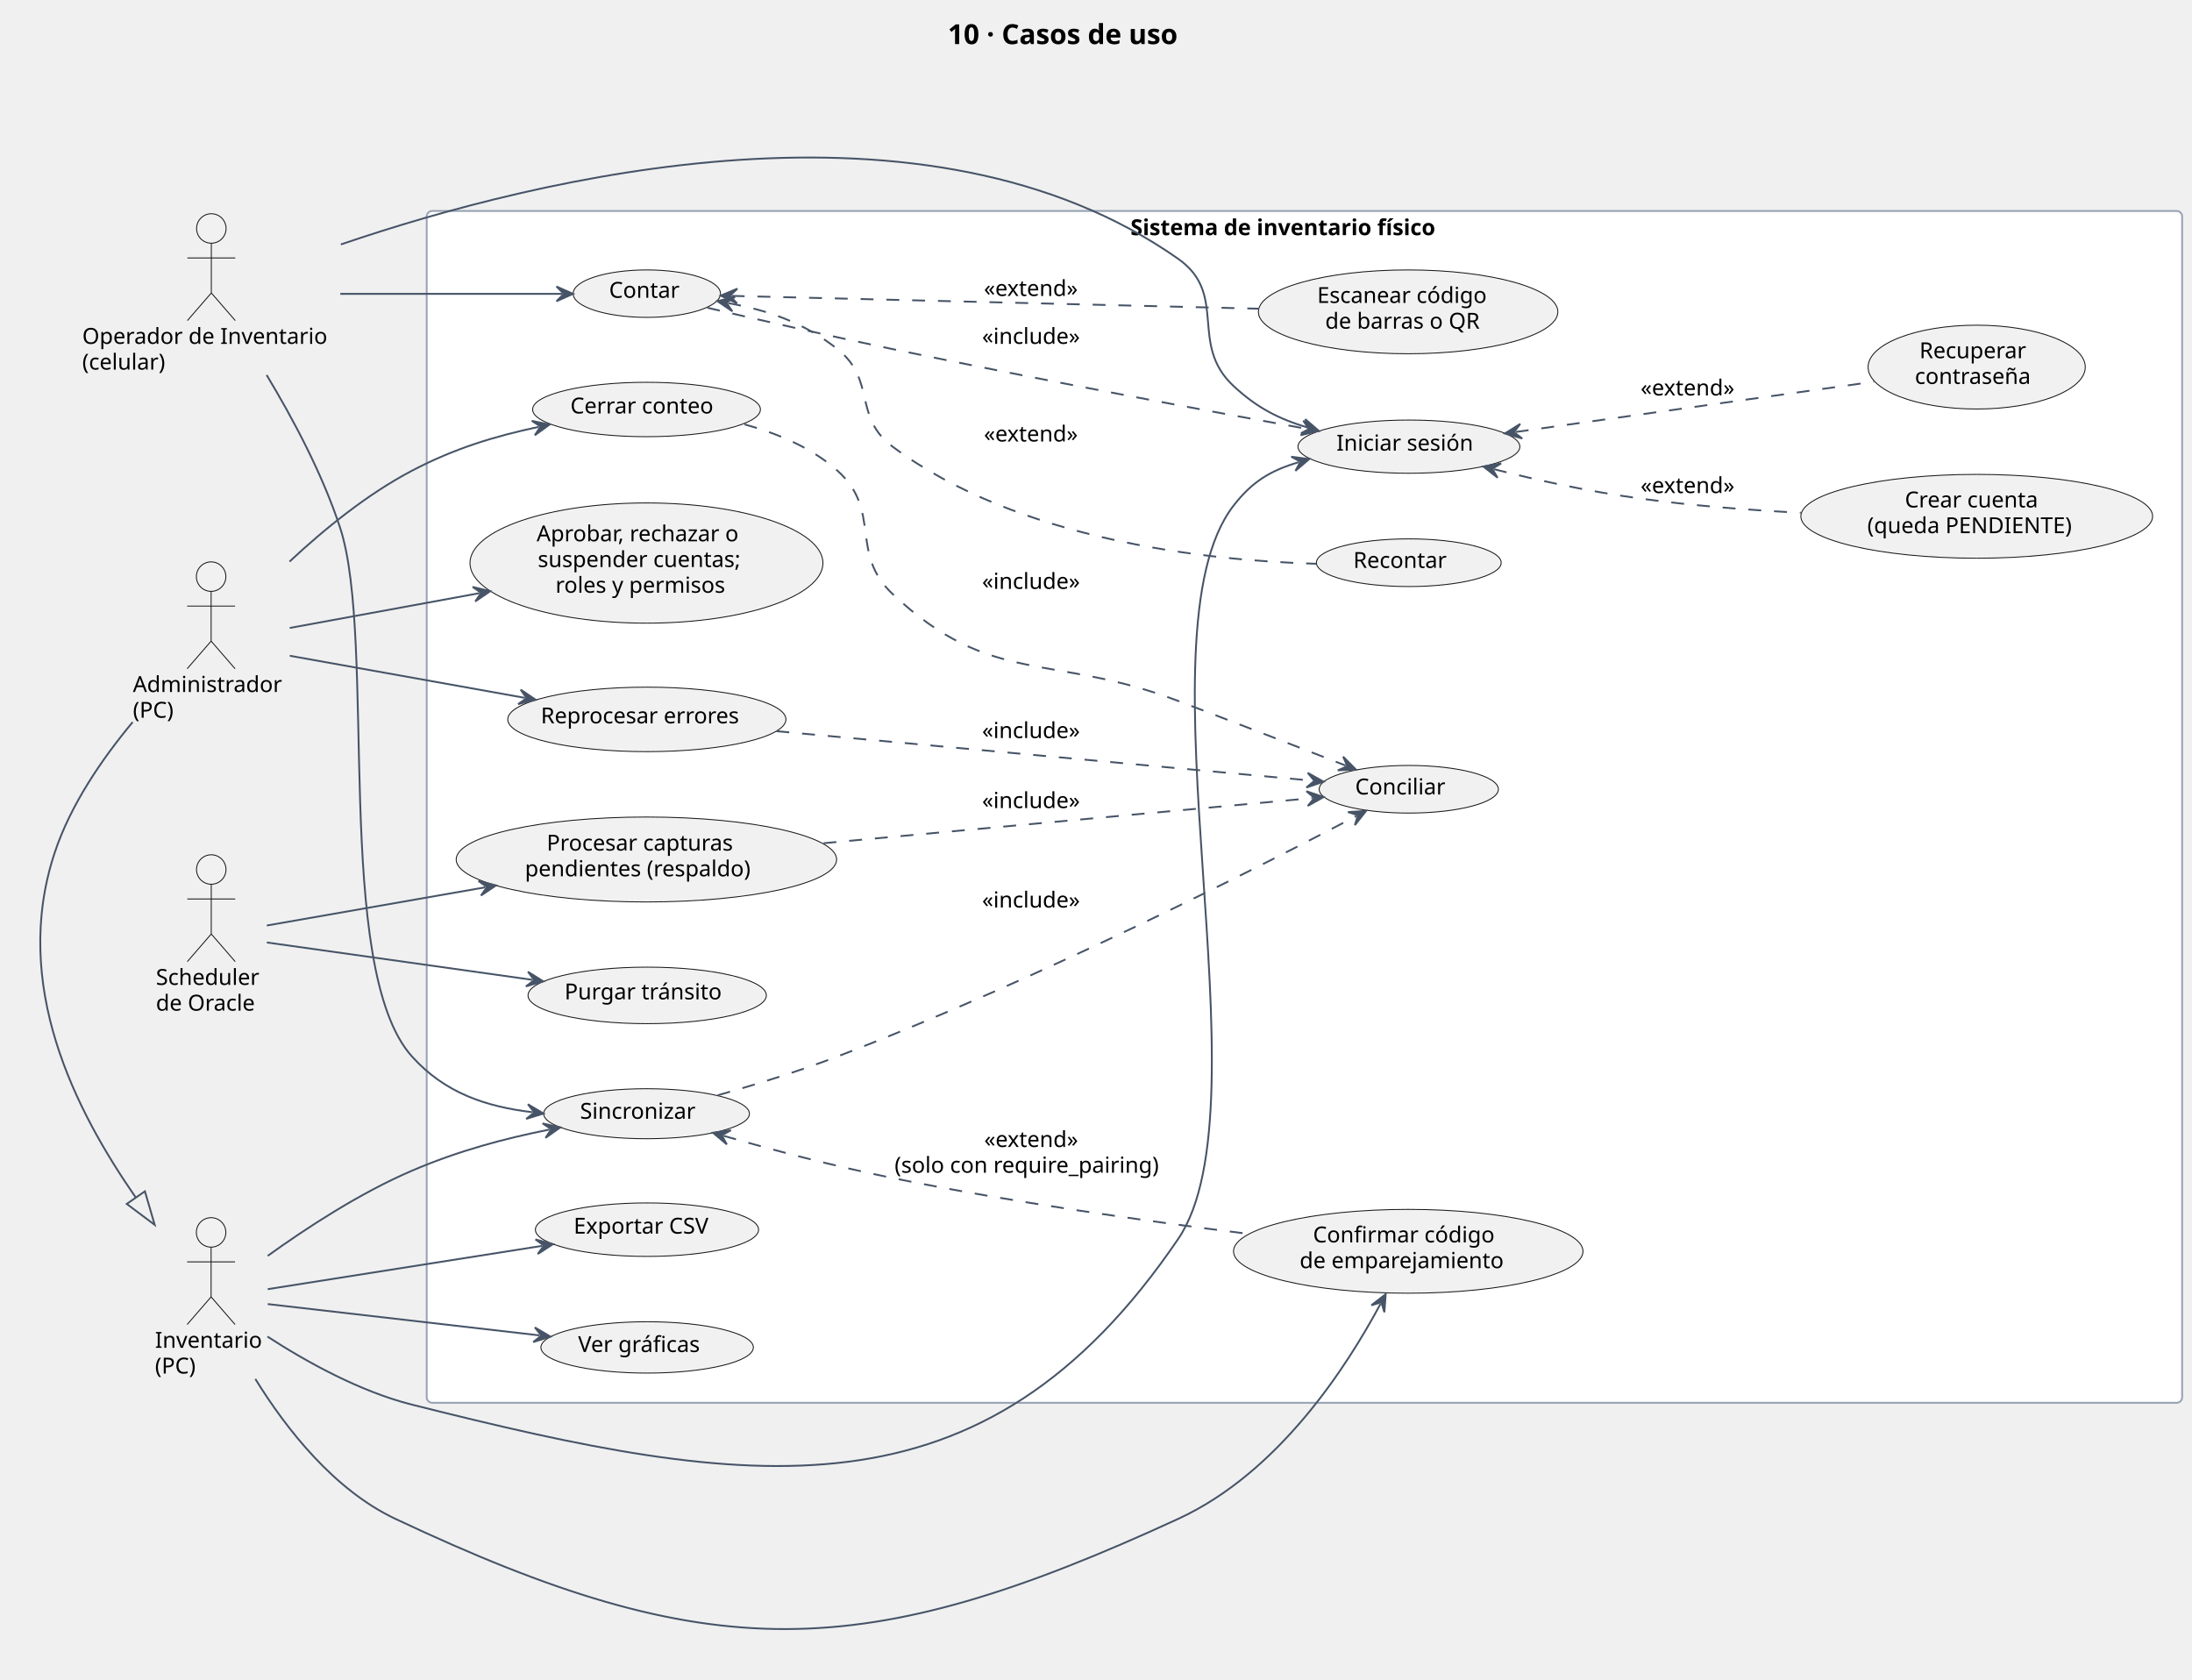
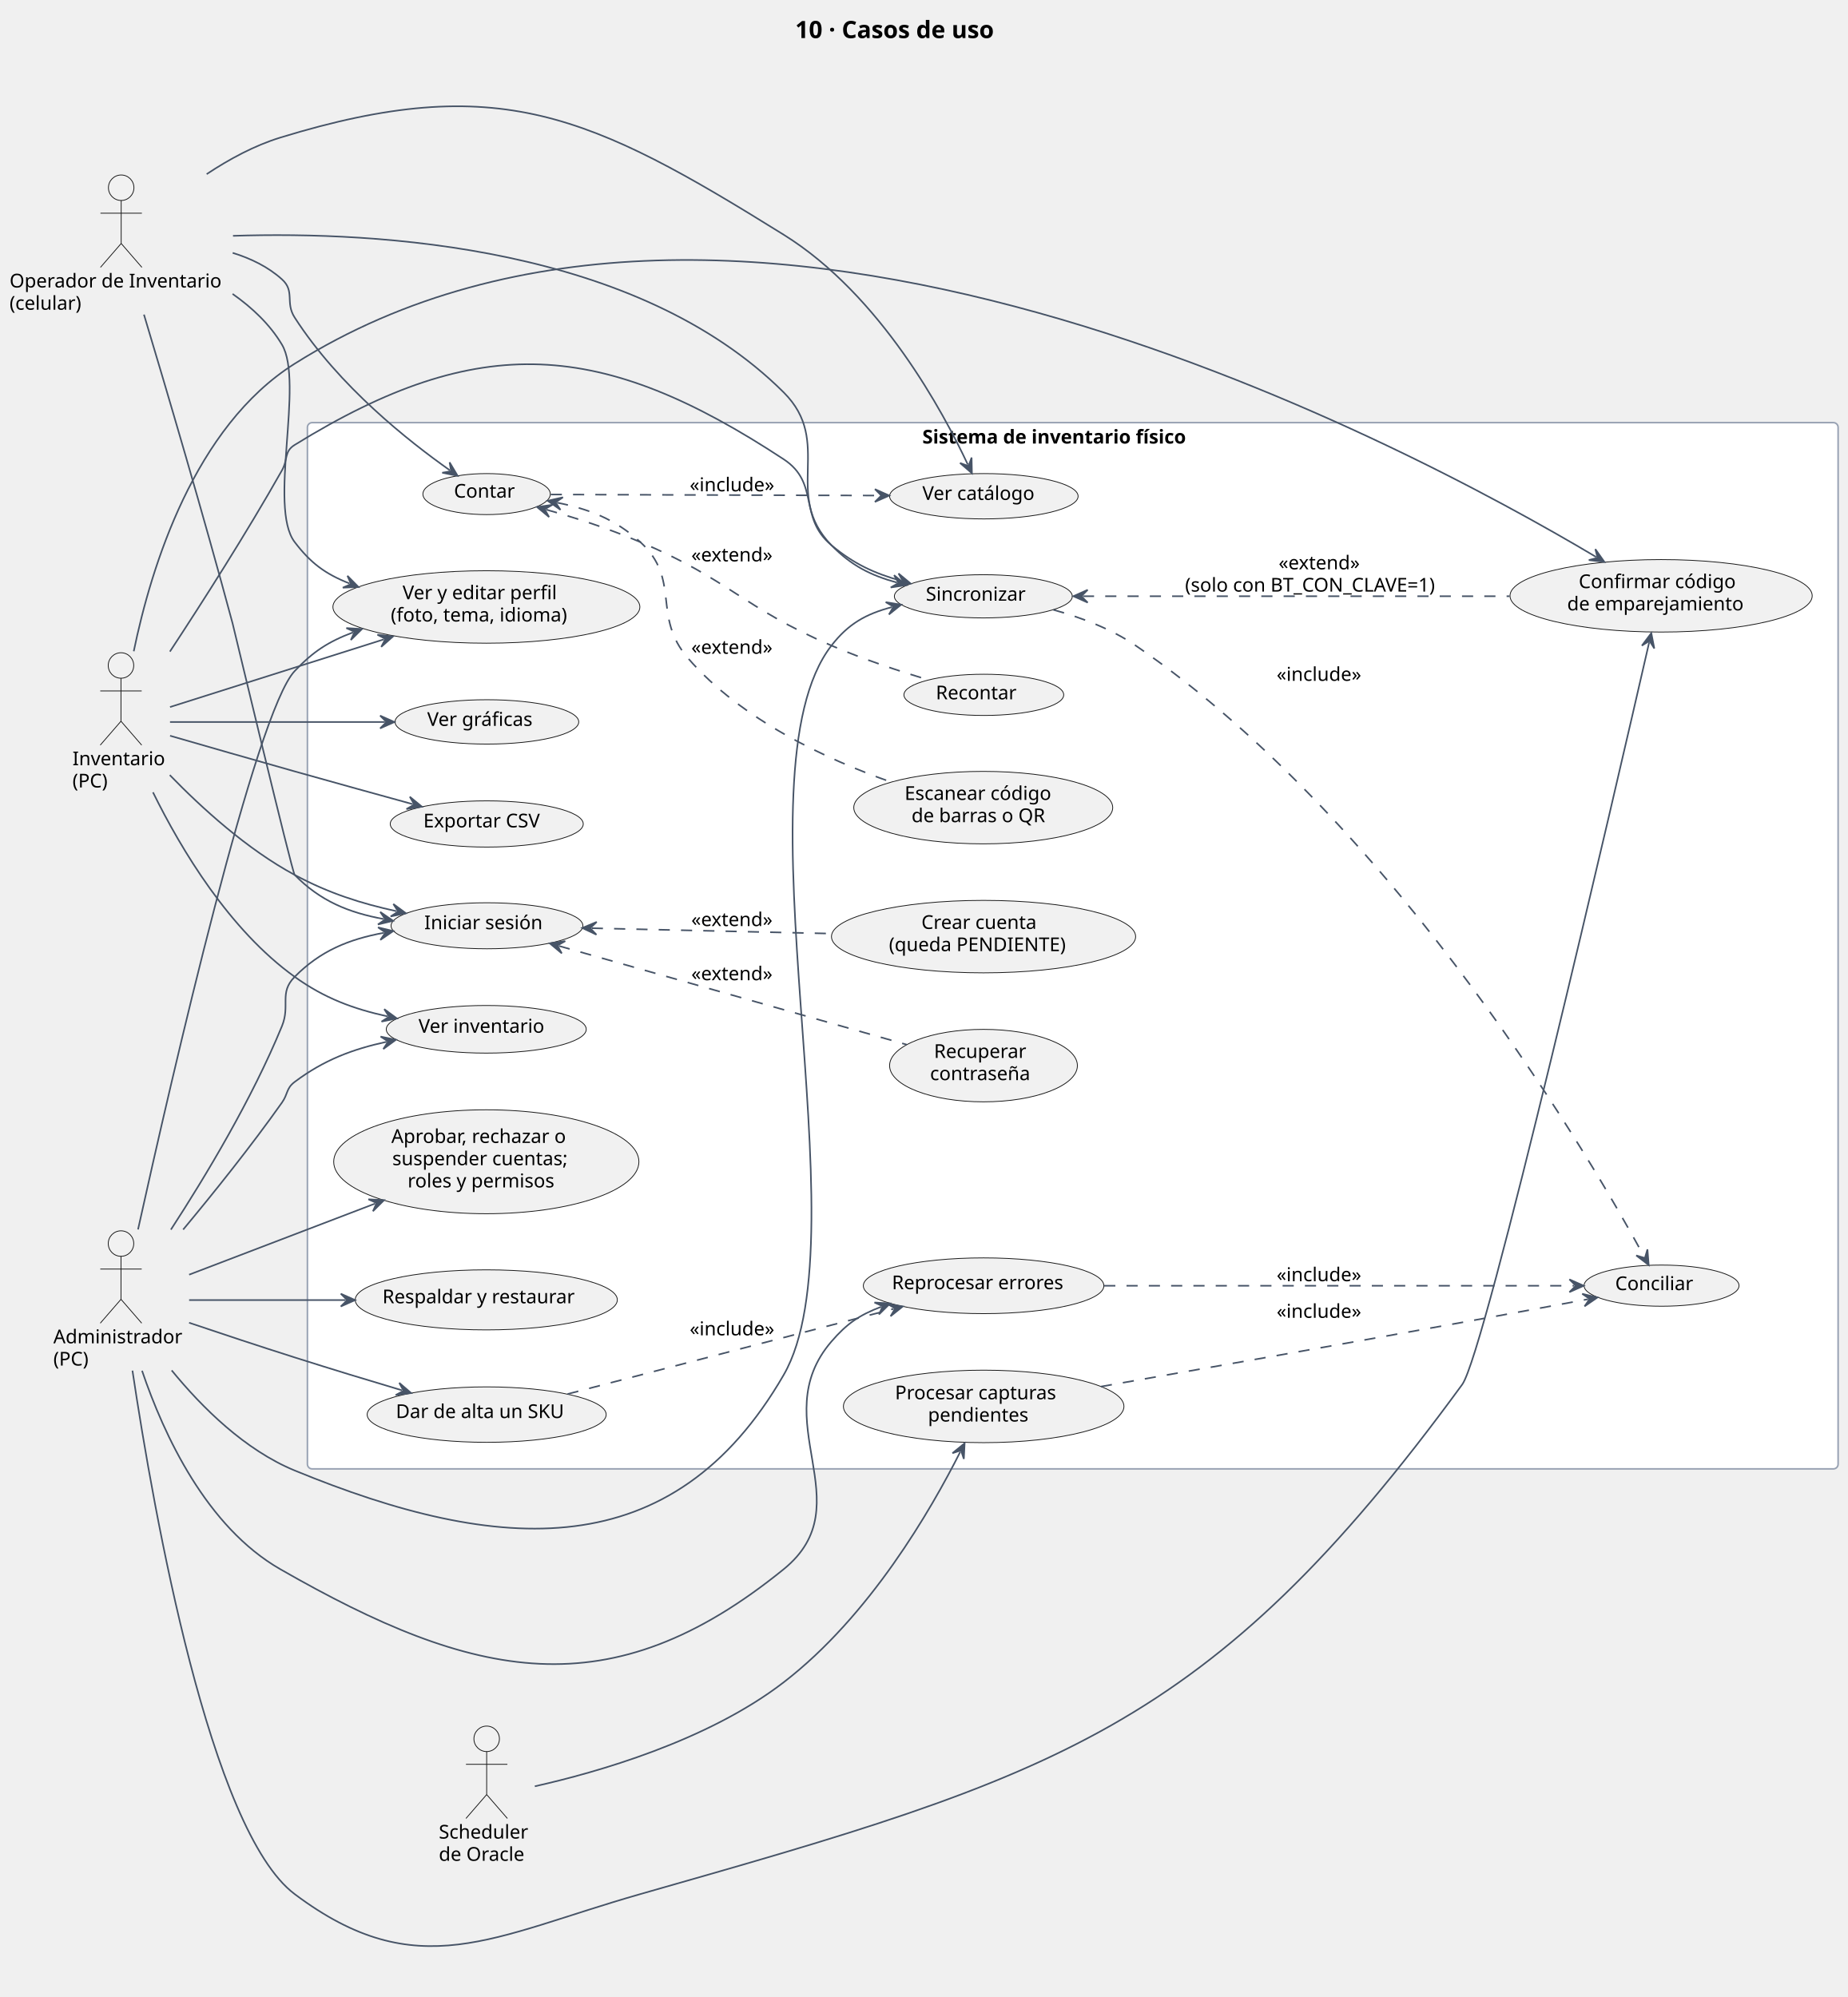
- <svg xmlns="http://www.w3.org/2000/svg" contentStyleType="text/css" height="912px" preserveAspectRatio="none" style="width:1190px;height:912px;background:#FFFFFF;" version="1.1" viewBox="0 0 1190 912" width="1190px" zoomAndPan="magnify">
+ <svg xmlns="http://www.w3.org/2000/svg" contentStyleType="text/css" height="1254px" preserveAspectRatio="none" style="width:1160px;height:1254px;background:#FFFFFF;" version="1.1" viewBox="0 0 1160 1254" width="1160px" zoomAndPan="magnify">
  <defs />
  <g>
-     <text fill="#000000" font-family="sans-serif" font-size="15" font-weight="bold" lengthAdjust="spacing" textLength="147.576" x="514.537" y="23.923">10 · Casos de uso</text>
+     <text fill="#000000" font-family="sans-serif" font-size="15" font-weight="bold" lengthAdjust="spacing" textLength="147.576" x="499.212" y="23.923">10 · Casos de uso</text>
    <g id="cluster_Sistema de inventario físico">
-       <rect fill="#FFFFFF" height="647" rx="3" ry="3" style="stroke:#98A2B3;stroke-width:1.0;" width="953" x="231.65" y="114.531" />
-       <text fill="#000000" font-family="sans-serif" font-size="12" font-weight="bold" lengthAdjust="spacing" textLength="188.853" x="613.723" y="127.67">Sistema de inventario físico</text>
+       <rect fill="#FFFFFF" height="657" rx="3" ry="3" style="stroke:#98A2B3;stroke-width:1.0;" width="961" x="193" y="265.381" />
+       <text fill="#000000" font-family="sans-serif" font-size="12" font-weight="bold" lengthAdjust="spacing" textLength="188.853" x="579.073" y="278.52">Sistema de inventario físico</text>
    </g>
    <g id="elem_entrar">
-       <ellipse cx="764.88" cy="242.477" fill="#F1F1F1" rx="60.23" ry="14.446" style="stroke:#181818;stroke-width:0.5;" />
-       <text fill="#000000" font-family="sans-serif" font-size="12" lengthAdjust="spacing" textLength="78.68" x="725.518" y="244.637">Iniciar sesión</text>
+       <ellipse cx="305.73" cy="581.327" fill="#F1F1F1" rx="60.23" ry="14.446" style="stroke:#181818;stroke-width:0.5;" />
+       <text fill="#000000" font-family="sans-serif" font-size="12" lengthAdjust="spacing" textLength="78.68" x="266.368" y="583.487">Iniciar sesión</text>
    </g>
    <g id="elem_registrar">
-       <ellipse cx="1073.139" cy="280.286" fill="#F1F1F1" rx="95.489" ry="22.755" style="stroke:#181818;stroke-width:0.5;" />
-       <text fill="#000000" font-family="sans-serif" font-size="12" lengthAdjust="spacing" textLength="78.047" x="1034.115" y="275.456">Crear cuenta</text>
-       <text fill="#000000" font-family="sans-serif" font-size="12" lengthAdjust="spacing" textLength="118.799" x="1013.739" y="289.424">(queda PENDIENTE)</text>
+       <ellipse cx="617.489" cy="588.136" fill="#F1F1F1" rx="95.489" ry="22.755" style="stroke:#181818;stroke-width:0.5;" />
+       <text fill="#000000" font-family="sans-serif" font-size="12" lengthAdjust="spacing" textLength="78.047" x="578.465" y="583.306">Crear cuenta</text>
+       <text fill="#000000" font-family="sans-serif" font-size="12" lengthAdjust="spacing" textLength="118.799" x="558.089" y="597.274">(queda PENDIENTE)</text>
    </g>
    <g id="elem_recuperar">
-       <ellipse cx="1073.104" cy="199.286" fill="#F1F1F1" rx="58.954" ry="22.755" style="stroke:#181818;stroke-width:0.5;" />
-       <text fill="#000000" font-family="sans-serif" font-size="12" lengthAdjust="spacing" textLength="62.145" x="1042.032" y="194.456">Recuperar</text>
-       <text fill="#000000" font-family="sans-serif" font-size="12" lengthAdjust="spacing" textLength="67.131" x="1039.539" y="208.424">contraseña</text>
+       <ellipse cx="617.454" cy="669.136" fill="#F1F1F1" rx="58.954" ry="22.755" style="stroke:#181818;stroke-width:0.5;" />
+       <text fill="#000000" font-family="sans-serif" font-size="12" lengthAdjust="spacing" textLength="62.145" x="586.382" y="664.306">Recuperar</text>
+       <text fill="#000000" font-family="sans-serif" font-size="12" lengthAdjust="spacing" textLength="67.131" x="583.889" y="678.274">contraseña</text>
+     </g>
+     <g id="elem_perfil">
+       <ellipse cx="305.363" cy="381.136" fill="#F1F1F1" rx="96.363" ry="22.755" style="stroke:#181818;stroke-width:0.5;" />
+       <text fill="#000000" font-family="sans-serif" font-size="12" lengthAdjust="spacing" textLength="105.223" x="252.752" y="376.306">Ver y editar perfil</text>
+       <text fill="#000000" font-family="sans-serif" font-size="12" lengthAdjust="spacing" textLength="120.035" x="245.345" y="390.274">(foto, tema, idioma)</text>
+     </g>
+     <g id="elem_catalogo">
+       <ellipse cx="617.676" cy="311.616" fill="#F1F1F1" rx="59.176" ry="14.235" style="stroke:#181818;stroke-width:0.5;" />
+       <text fill="#000000" font-family="sans-serif" font-size="12" lengthAdjust="spacing" textLength="75.984" x="579.099" y="313.918">Ver catálogo</text>
    </g>
    <g id="elem_contar">
-       <ellipse cx="351.148" cy="159.409" fill="#F1F1F1" rx="39.998" ry="12.878" style="stroke:#181818;stroke-width:0.5;" />
-       <text fill="#000000" font-family="sans-serif" font-size="12" lengthAdjust="spacing" textLength="40.318" x="330.645" y="161.655">Contar</text>
+       <ellipse cx="305.498" cy="310.259" fill="#F1F1F1" rx="39.998" ry="12.878" style="stroke:#181818;stroke-width:0.5;" />
+       <text fill="#000000" font-family="sans-serif" font-size="12" lengthAdjust="spacing" textLength="40.318" x="284.995" y="312.505">Contar</text>
    </g>
    <g id="elem_escanear">
-       <ellipse cx="764.444" cy="169.286" fill="#F1F1F1" rx="81.294" ry="22.755" style="stroke:#181818;stroke-width:0.5;" />
-       <text fill="#000000" font-family="sans-serif" font-size="12" lengthAdjust="spacing" textLength="98.725" x="715.082" y="164.456">Escanear código</text>
-       <text fill="#000000" font-family="sans-serif" font-size="12" lengthAdjust="spacing" textLength="90.012" x="719.438" y="178.424">de barras o QR</text>
+       <ellipse cx="617.294" cy="507.136" fill="#F1F1F1" rx="81.294" ry="22.755" style="stroke:#181818;stroke-width:0.5;" />
+       <text fill="#000000" font-family="sans-serif" font-size="12" lengthAdjust="spacing" textLength="98.725" x="567.932" y="502.306">Escanear código</text>
+       <text fill="#000000" font-family="sans-serif" font-size="12" lengthAdjust="spacing" textLength="90.012" x="572.288" y="516.274">de barras o QR</text>
    </g>
    <g id="elem_recontar">
-       <ellipse cx="764.812" cy="305.474" fill="#F1F1F1" rx="50.162" ry="12.943" style="stroke:#181818;stroke-width:0.5;" />
-       <text fill="#000000" font-family="sans-serif" font-size="12" lengthAdjust="spacing" textLength="54.258" x="734.683" y="308.293">Recontar</text>
+       <ellipse cx="617.662" cy="436.324" fill="#F1F1F1" rx="50.162" ry="12.943" style="stroke:#181818;stroke-width:0.5;" />
+       <text fill="#000000" font-family="sans-serif" font-size="12" lengthAdjust="spacing" textLength="54.258" x="587.533" y="439.143">Recontar</text>
    </g>
    <g id="elem_sincronizar">
-       <ellipse cx="351.006" cy="604.602" fill="#F1F1F1" rx="55.856" ry="13.571" style="stroke:#181818;stroke-width:0.5;" />
-       <text fill="#000000" font-family="sans-serif" font-size="12" lengthAdjust="spacing" textLength="66.955" x="314.902" y="607.35">Sincronizar</text>
+       <ellipse cx="617.356" cy="374.452" fill="#F1F1F1" rx="55.856" ry="13.571" style="stroke:#181818;stroke-width:0.5;" />
+       <text fill="#000000" font-family="sans-serif" font-size="12" lengthAdjust="spacing" textLength="66.955" x="581.253" y="377.2">Sincronizar</text>
    </g>
    <g id="elem_codigo">
-       <ellipse cx="764.517" cy="679.286" fill="#F1F1F1" rx="94.867" ry="22.755" style="stroke:#181818;stroke-width:0.5;" />
-       <text fill="#000000" font-family="sans-serif" font-size="12" lengthAdjust="spacing" textLength="103.459" x="712.788" y="674.456">Confirmar código</text>
-       <text fill="#000000" font-family="sans-serif" font-size="12" lengthAdjust="spacing" textLength="117.92" x="705.557" y="688.424">de emparejamiento</text>
+       <ellipse cx="1042.867" cy="374.136" fill="#F1F1F1" rx="94.867" ry="22.755" style="stroke:#181818;stroke-width:0.5;" />
+       <text fill="#000000" font-family="sans-serif" font-size="12" lengthAdjust="spacing" textLength="103.459" x="991.138" y="369.306">Confirmar código</text>
+       <text fill="#000000" font-family="sans-serif" font-size="12" lengthAdjust="spacing" textLength="117.92" x="983.907" y="383.274">de emparejamiento</text>
    </g>
    <g id="elem_conciliar">
-       <ellipse cx="764.797" cy="428.461" fill="#F1F1F1" rx="48.647" ry="12.93" style="stroke:#181818;stroke-width:0.5;" />
-       <text fill="#000000" font-family="sans-serif" font-size="12" lengthAdjust="spacing" textLength="52.213" x="735.691" y="431.28">Conciliar</text>
+       <ellipse cx="1043.147" cy="807.311" fill="#F1F1F1" rx="48.647" ry="12.93" style="stroke:#181818;stroke-width:0.5;" />
+       <text fill="#000000" font-family="sans-serif" font-size="12" lengthAdjust="spacing" textLength="52.213" x="1014.041" y="810.13">Conciliar</text>
+     </g>
+     <g id="elem_inventario">
+       <ellipse cx="305.279" cy="646.337" fill="#F1F1F1" rx="62.779" ry="14.956" style="stroke:#181818;stroke-width:0.5;" />
+       <text fill="#000000" font-family="sans-serif" font-size="12" lengthAdjust="spacing" textLength="85.037" x="262.761" y="648.491">Ver inventario</text>
    </g>
    <g id="elem_graficas">
-       <ellipse cx="351.321" cy="731.465" fill="#F1F1F1" rx="57.671" ry="13.934" style="stroke:#181818;stroke-width:0.5;" />
-       <text fill="#000000" font-family="sans-serif" font-size="12" lengthAdjust="spacing" textLength="72.006" x="313.865" y="733.969">Ver gráficas</text>
-     </g>
-     <g id="elem_cerrar">
-       <ellipse cx="350.987" cy="222.298" fill="#F1F1F1" rx="61.837" ry="14.767" style="stroke:#181818;stroke-width:0.5;" />
-       <text fill="#000000" font-family="sans-serif" font-size="12" lengthAdjust="spacing" textLength="82.705" x="309.635" y="224.453">Cerrar conteo</text>
+       <ellipse cx="305.671" cy="453.315" fill="#F1F1F1" rx="57.671" ry="13.934" style="stroke:#181818;stroke-width:0.5;" />
+       <text fill="#000000" font-family="sans-serif" font-size="12" lengthAdjust="spacing" textLength="72.006" x="268.215" y="455.819">Ver gráficas</text>
+     </g>
+     <g id="elem_csv">
+       <ellipse cx="305.59" cy="517.399" fill="#F1F1F1" rx="60.59" ry="14.518" style="stroke:#181818;stroke-width:0.5;" />
+       <text fill="#000000" font-family="sans-serif" font-size="12" lengthAdjust="spacing" textLength="79.588" x="265.796" y="519.553">Exportar CSV</text>
    </g>
    <g id="elem_reprocesar">
-       <ellipse cx="351.166" cy="390.534" fill="#F1F1F1" rx="75.516" ry="17.503" style="stroke:#181818;stroke-width:0.5;" />
-       <text fill="#000000" font-family="sans-serif" font-size="12" lengthAdjust="spacing" textLength="115.107" x="293.613" y="392.688">Reprocesar errores</text>
-     </g>
-     <g id="elem_csv">
-       <ellipse cx="351.24" cy="667.549" fill="#F1F1F1" rx="60.59" ry="14.518" style="stroke:#181818;stroke-width:0.5;" />
-       <text fill="#000000" font-family="sans-serif" font-size="12" lengthAdjust="spacing" textLength="79.588" x="311.446" y="669.703">Exportar CSV</text>
-     </g>
-     <g id="elem_purgar">
-       <ellipse cx="351.347" cy="540.37" fill="#F1F1F1" rx="64.697" ry="15.339" style="stroke:#181818;stroke-width:0.5;" />
-       <text fill="#000000" font-family="sans-serif" font-size="12" lengthAdjust="spacing" textLength="89.725" x="306.485" y="542.525">Purgar tránsito</text>
-     </g>
-     <g id="elem_usuarios">
-       <ellipse cx="350.958" cy="305.663" fill="#F1F1F1" rx="95.808" ry="32.632" style="stroke:#181818;stroke-width:0.5;" />
-       <text fill="#000000" font-family="sans-serif" font-size="12" lengthAdjust="spacing" textLength="119.25" x="291.333" y="293.849">Aprobar, rechazar o</text>
-       <text fill="#000000" font-family="sans-serif" font-size="12" lengthAdjust="spacing" textLength="118.008" x="291.954" y="307.817">suspender cuentas;</text>
-       <text fill="#000000" font-family="sans-serif" font-size="12" lengthAdjust="spacing" textLength="98.777" x="301.569" y="321.786">roles y permisos</text>
+       <ellipse cx="617.516" cy="807.384" fill="#F1F1F1" rx="75.516" ry="17.503" style="stroke:#181818;stroke-width:0.5;" />
+       <text fill="#000000" font-family="sans-serif" font-size="12" lengthAdjust="spacing" textLength="115.107" x="559.963" y="809.538">Reprocesar errores</text>
+     </g>
+     <g id="elem_alta">
+       <ellipse cx="305.537" cy="888.288" fill="#F1F1F1" rx="75.037" ry="17.407" style="stroke:#181818;stroke-width:0.5;" />
+       <text fill="#000000" font-family="sans-serif" font-size="12" lengthAdjust="spacing" textLength="114.012" x="248.531" y="890.443">Dar de alta un SKU</text>
+     </g>
+     <g id="elem_cuentas">
+       <ellipse cx="305.308" cy="729.513" fill="#F1F1F1" rx="95.808" ry="32.632" style="stroke:#181818;stroke-width:0.5;" />
+       <text fill="#000000" font-family="sans-serif" font-size="12" lengthAdjust="spacing" textLength="119.25" x="245.683" y="717.699">Aprobar, rechazar o</text>
+       <text fill="#000000" font-family="sans-serif" font-size="12" lengthAdjust="spacing" textLength="118.008" x="246.304" y="731.667">suspender cuentas;</text>
+       <text fill="#000000" font-family="sans-serif" font-size="12" lengthAdjust="spacing" textLength="98.777" x="255.919" y="745.636">roles y permisos</text>
+     </g>
+     <g id="elem_respaldos">
+       <ellipse cx="305.288" cy="816.238" fill="#F1F1F1" rx="82.287" ry="18.858" style="stroke:#181818;stroke-width:0.5;" />
+       <text fill="#000000" font-family="sans-serif" font-size="12" lengthAdjust="spacing" textLength="130.365" x="240.105" y="818.393">Respaldar y restaurar</text>
    </g>
    <g id="elem_procesar">
-       <ellipse cx="350.922" cy="466.585" fill="#F1F1F1" rx="103.272" ry="23.055" style="stroke:#181818;stroke-width:0.5;" />
-       <text fill="#000000" font-family="sans-serif" font-size="12" lengthAdjust="spacing" textLength="108.264" x="296.791" y="461.755">Procesar capturas</text>
-       <text fill="#000000" font-family="sans-serif" font-size="12" lengthAdjust="spacing" textLength="131.894" x="284.975" y="475.724">pendientes (respaldo)</text>
+       <ellipse cx="617.567" cy="883.142" fill="#F1F1F1" rx="88.067" ry="22.761" style="stroke:#181818;stroke-width:0.5;" />
+       <text fill="#000000" font-family="sans-serif" font-size="12" lengthAdjust="spacing" textLength="108.264" x="561.909" y="878.667">Procesar capturas</text>
+       <text fill="#000000" font-family="sans-serif" font-size="12" lengthAdjust="spacing" textLength="66.885" x="582.598" y="892.635">pendientes</text>
    </g>
    <g id="elem_op">
-       <ellipse cx="114.728" cy="124.031" fill="#F1F1F1" rx="8" ry="8" style="stroke:#181818;stroke-width:0.5;" />
-       <path d="M114.728,132.031 L114.728,159.031 M101.728,140.031 L127.728,140.031 M114.728,159.031 L101.728,174.031 M114.728,159.031 L127.728,174.031 " fill="none" style="stroke:#181818;stroke-width:0.5;" />
-       <text fill="#000000" font-family="sans-serif" font-size="12" lengthAdjust="spacing" textLength="140.156" x="44.65" y="186.67">Operador de Inventario</text>
-       <text fill="#000000" font-family="sans-serif" font-size="12" lengthAdjust="spacing" textLength="49.904" x="44.65" y="200.638">(celular)</text>
+       <ellipse cx="76.078" cy="117.881" fill="#F1F1F1" rx="8" ry="8" style="stroke:#181818;stroke-width:0.5;" />
+       <path d="M76.078,125.881 L76.078,152.881 M63.078,133.881 L89.078,133.881 M76.078,152.881 L63.078,167.881 M76.078,152.881 L89.078,167.881 " fill="none" style="stroke:#181818;stroke-width:0.5;" />
+       <text fill="#000000" font-family="sans-serif" font-size="12" lengthAdjust="spacing" textLength="140.156" x="6" y="180.52">Operador de Inventario</text>
+       <text fill="#000000" font-family="sans-serif" font-size="12" lengthAdjust="spacing" textLength="49.904" x="6" y="194.488">(celular)</text>
    </g>
    <g id="elem_inv">
-       <ellipse cx="114.601" cy="669.031" fill="#F1F1F1" rx="8" ry="8" style="stroke:#181818;stroke-width:0.5;" />
-       <path d="M114.601,677.031 L114.601,704.031 M101.601,685.031 L127.601,685.031 M114.601,704.031 L101.601,719.031 M114.601,704.031 L127.601,719.031 " fill="none" style="stroke:#181818;stroke-width:0.5;" />
-       <text fill="#000000" font-family="sans-serif" font-size="12" lengthAdjust="spacing" textLength="60.902" x="84.15" y="731.67">Inventario</text>
-       <text fill="#000000" font-family="sans-serif" font-size="12" lengthAdjust="spacing" textLength="24.979" x="84.15" y="745.638">(PC)</text>
+       <ellipse cx="75.951" cy="417.881" fill="#F1F1F1" rx="8" ry="8" style="stroke:#181818;stroke-width:0.5;" />
+       <path d="M75.951,425.881 L75.951,452.881 M62.951,433.881 L88.951,433.881 M75.951,452.881 L62.951,467.881 M75.951,452.881 L88.951,467.881 " fill="none" style="stroke:#181818;stroke-width:0.5;" />
+       <text fill="#000000" font-family="sans-serif" font-size="12" lengthAdjust="spacing" textLength="60.902" x="45.5" y="480.52">Inventario</text>
+       <text fill="#000000" font-family="sans-serif" font-size="12" lengthAdjust="spacing" textLength="24.979" x="45.5" y="494.488">(PC)</text>
    </g>
    <g id="elem_adm">
-       <ellipse cx="114.613" cy="313.031" fill="#F1F1F1" rx="8" ry="8" style="stroke:#181818;stroke-width:0.5;" />
-       <path d="M114.613,321.031 L114.613,348.031 M101.613,329.031 L127.613,329.031 M114.613,348.031 L101.613,363.031 M114.613,348.031 L127.613,363.031 " fill="none" style="stroke:#181818;stroke-width:0.5;" />
-       <text fill="#000000" font-family="sans-serif" font-size="12" lengthAdjust="spacing" textLength="84.926" x="72.15" y="375.67">Administrador</text>
-       <text fill="#000000" font-family="sans-serif" font-size="12" lengthAdjust="spacing" textLength="24.979" x="72.15" y="389.638">(PC)</text>
+       <ellipse cx="75.963" cy="780.881" fill="#F1F1F1" rx="8" ry="8" style="stroke:#181818;stroke-width:0.5;" />
+       <path d="M75.963,788.881 L75.963,815.881 M62.963,796.881 L88.963,796.881 M75.963,815.881 L62.963,830.881 M75.963,815.881 L88.963,830.881 " fill="none" style="stroke:#181818;stroke-width:0.5;" />
+       <text fill="#000000" font-family="sans-serif" font-size="12" lengthAdjust="spacing" textLength="84.926" x="33.5" y="843.52">Administrador</text>
+       <text fill="#000000" font-family="sans-serif" font-size="12" lengthAdjust="spacing" textLength="24.979" x="33.5" y="857.488">(PC)</text>
    </g>
    <g id="elem_sch">
-       <ellipse cx="114.688" cy="472.031" fill="#F1F1F1" rx="8" ry="8" style="stroke:#181818;stroke-width:0.5;" />
-       <path d="M114.688,480.031 L114.688,507.031 M101.688,488.031 L127.688,488.031 M114.688,507.031 L101.688,522.031 M114.688,507.031 L127.688,522.031 " fill="none" style="stroke:#181818;stroke-width:0.5;" />
-       <text fill="#000000" font-family="sans-serif" font-size="12" lengthAdjust="spacing" textLength="60.076" x="84.65" y="534.67">Scheduler</text>
-       <text fill="#000000" font-family="sans-serif" font-size="12" lengthAdjust="spacing" textLength="57.861" x="84.65" y="548.638">de Oracle</text>
-     </g>
-     <g id="link_adm_inv">
-       <path d="M72.03,392.001 C55.4,411.941 38.27,436.931 29.65,463.031 C6,534.561 40.676,602.447 73.737,650.147 " fill="none" id="adm-to-inv" style="stroke:#475467;stroke-width:1.0;" />
-       <polygon fill="none" points="83.99,664.941,78.668,646.729,68.805,653.565,83.99,664.941" style="stroke:#475467;stroke-width:1.0;" />
+       <ellipse cx="305.538" cy="1091.881" fill="#F1F1F1" rx="8" ry="8" style="stroke:#181818;stroke-width:0.5;" />
+       <path d="M305.538,1099.881 L305.538,1126.881 M292.538,1107.881 L318.538,1107.881 M305.538,1126.881 L292.538,1141.881 M305.538,1126.881 L318.538,1141.881 " fill="none" style="stroke:#181818;stroke-width:0.5;" />
+       <text fill="#000000" font-family="sans-serif" font-size="12" lengthAdjust="spacing" textLength="60.076" x="275.5" y="1154.52">Scheduler</text>
+       <text fill="#000000" font-family="sans-serif" font-size="12" lengthAdjust="spacing" textLength="57.861" x="275.5" y="1168.488">de Oracle</text>
    </g>
    <g id="link_op_entrar">
-       <path d="M185.04,132.701 C293.01,95.871 502.99,44.461 639.65,140.531 C667,159.761 645.16,186.751 669.65,209.531 C682.44,221.421 694.024,227.343 710.314,232.243 " fill="none" id="op-to-entrar" style="stroke:#475467;stroke-width:1.0;" />
-       <polygon fill="#475467" points="716.06,233.971,708.594,227.548,711.272,232.531,706.289,235.209,716.06,233.971" style="stroke:#475467;stroke-width:1.0;" />
+       <path d="M90.38,197.541 C104.68,245.211 127.78,323.441 146,391.381 C146.59,393.561 183.42,547.771 185,549.381 C201.16,565.871 218.929,573.062 240.94,577.122 " fill="none" id="op-to-entrar" style="stroke:#475467;stroke-width:1.0;" />
+       <polygon fill="#475467" points="246.84,578.211,238.715,572.645,241.923,577.304,237.264,580.512,246.84,578.211" style="stroke:#475467;stroke-width:1.0;" />
+     </g>
+     <g id="link_op_catalogo">
+       <path d="M129.75,109.341 C143.92,99.931 159.83,91.341 176,86.381 C312.75,44.461 370.54,71.841 492,147.381 C553.01,185.331 592.42,259.36 607.63,291.75 " fill="none" id="op-to-catalogo" style="stroke:#475467;stroke-width:1.0;" />
+       <polygon fill="#475467" points="610.18,297.181,609.975,287.334,608.055,292.655,602.734,290.735,610.18,297.181" style="stroke:#475467;stroke-width:1.0;" />
    </g>
    <g id="link_op_contar">
-       <path d="M184.74,159.531 C225.94,159.531 270.75,159.531 305.1,159.531 " fill="none" id="op-to-contar" style="stroke:#475467;stroke-width:1.0;" />
-       <polygon fill="#475467" points="311.1,159.531,302.1,155.531,306.1,159.531,302.1,163.531,311.1,159.531" style="stroke:#475467;stroke-width:1.0;" />
+       <path d="M146.08,158.781 C157.41,162.271 168.28,167.531 177,175.381 C185.36,182.901 178.91,189.931 185,199.381 C212.9,242.711 256.632,277.075 282.412,295.315 " fill="none" id="op-to-contar" style="stroke:#475467;stroke-width:1.0;" />
+       <polygon fill="#475467" points="287.31,298.781,282.273,290.317,283.228,295.893,277.653,296.848,287.31,298.781" style="stroke:#475467;stroke-width:1.0;" />
    </g>
    <g id="link_op_sincronizar">
-       <path d="M144.74,203.571 C159.01,227.221 175.12,257.431 184.65,286.531 C204.67,347.691 180.59,525.681 223.65,573.531 C241.49,593.361 263.812,600.782 289.102,603.792 " fill="none" id="op-to-sincronizar" style="stroke:#475467;stroke-width:1.0;" />
-       <polygon fill="#475467" points="295.06,604.501,286.596,599.465,290.095,603.91,285.65,607.409,295.06,604.501" style="stroke:#475467;stroke-width:1.0;" />
+       <path d="M146.28,148.091 C238.3,145.111 399.92,154.681 492,246.381 C523.67,277.921 490.77,310.401 522,342.381 C534.47,355.141 546.415,361.228 563.155,365.838 " fill="none" id="op-to-sincronizar" style="stroke:#475467;stroke-width:1.0;" />
+       <polygon fill="#475467" points="568.94,367.431,561.325,361.185,564.12,366.103,559.201,368.898,568.94,367.431" style="stroke:#475467;stroke-width:1.0;" />
+     </g>
+     <g id="link_op_perfil">
+       <path d="M146.02,184.551 C158.23,193.141 169.45,203.681 177,216.381 C191.11,240.111 168.24,318.441 185,340.381 C195.05,353.541 203.988,360.3 219.458,366.4 " fill="none" id="op-to-perfil" style="stroke:#475467;stroke-width:1.0;" />
+       <polygon fill="#475467" points="225.04,368.601,218.135,361.578,220.388,366.767,215.2,369.021,225.04,368.601" style="stroke:#475467;stroke-width:1.0;" />
+     </g>
+     <g id="link_inv_entrar">
+       <path d="M106.59,486.681 C126.78,507.501 155.18,533.321 185,549.381 C206.56,560.991 226.749,567.327 249.019,572.207 " fill="none" id="inv-to-entrar" style="stroke:#475467;stroke-width:1.0;" />
+       <polygon fill="#475467" points="254.88,573.491,246.945,567.657,249.996,572.421,245.232,575.472,254.88,573.491" style="stroke:#475467;stroke-width:1.0;" />
+     </g>
+     <g id="link_inv_inventario">
+       <path d="M96.04,497.511 C113.92,533.821 144.04,583.941 185,613.381 C203.7,626.821 221.78,633.504 243.32,638.234 " fill="none" id="inv-to-inventario" style="stroke:#475467;stroke-width:1.0;" />
+       <polygon fill="#475467" points="249.18,639.521,241.247,633.684,244.296,638.448,239.531,641.497,249.18,639.521" style="stroke:#475467;stroke-width:1.0;" />
+     </g>
+     <g id="link_inv_graficas">
+       <path d="M106.74,453.381 C142.39,453.381 196.92,453.381 241.64,453.381 " fill="none" id="inv-to-graficas" style="stroke:#475467;stroke-width:1.0;" />
+       <polygon fill="#475467" points="247.64,453.381,238.64,449.381,242.64,453.381,238.64,457.381,247.64,453.381" style="stroke:#475467;stroke-width:1.0;" />
+     </g>
+     <g id="link_inv_csv">
+       <path d="M106.77,462.011 C128.45,468.281 158.52,476.931 185,484.381 C211.62,491.881 235.845,498.57 259.125,504.971 " fill="none" id="inv-to-csv" style="stroke:#475467;stroke-width:1.0;" />
+       <polygon fill="#475467" points="264.91,506.561,257.292,500.318,260.089,505.236,255.172,508.032,264.91,506.561" style="stroke:#475467;stroke-width:1.0;" />
    </g>
    <g id="link_inv_sincronizar">
-       <path d="M145.34,681.761 C166.24,666.711 195.42,647.611 223.65,635.531 C249.32,624.541 273.778,618.123 298.308,613.193 " fill="none" id="inv-to-sincronizar" style="stroke:#475467;stroke-width:1.0;" />
-       <polygon fill="#475467" points="304.19,612.011,294.578,609.863,299.288,612.996,296.155,617.706,304.19,612.011" style="stroke:#475467;stroke-width:1.0;" />
-     </g>
-     <g id="link_inv_graficas">
-       <path d="M145.35,707.941 C183.92,712.391 245.909,719.525 292.899,724.935 " fill="none" id="inv-to-graficas" style="stroke:#475467;stroke-width:1.0;" />
-       <polygon fill="#475467" points="298.86,725.621,290.377,720.618,293.893,725.049,289.462,728.565,298.86,725.621" style="stroke:#475467;stroke-width:1.0;" />
-     </g>
-     <g id="link_inv_csv">
-       <path d="M145.35,699.841 C184.29,693.691 247.254,683.767 294.284,676.337 " fill="none" id="inv-to-csv" style="stroke:#475467;stroke-width:1.0;" />
-       <polygon fill="#475467" points="300.21,675.401,290.696,672.854,295.271,676.181,291.945,680.756,300.21,675.401" style="stroke:#475467;stroke-width:1.0;" />
-     </g>
-     <g id="link_adm_cerrar">
-       <path d="M157.19,304.861 C176,287.291 199.43,268.221 223.65,255.531 C246.76,243.401 268.77,236.752 292.46,231.742 " fill="none" id="adm-to-cerrar" style="stroke:#475467;stroke-width:1.0;" />
-       <polygon fill="#475467" points="298.33,230.501,288.697,228.45,293.438,231.536,290.352,236.276,298.33,230.501" style="stroke:#475467;stroke-width:1.0;" />
+       <path d="M106.67,409.161 C127.24,377.881 154.82,334.681 177,295.381 C180.91,288.461 178.24,283.561 185,279.381 C301.12,207.621 377.95,213.381 492,288.381 C514.94,303.471 500.91,324.801 522,342.381 C536.1,354.141 548.953,360.031 565.933,364.791 " fill="none" id="inv-to-sincronizar" style="stroke:#475467;stroke-width:1.0;" />
+       <polygon fill="#475467" points="571.71,366.411,564.124,360.13,566.896,365.061,561.964,367.833,571.71,366.411" style="stroke:#475467;stroke-width:1.0;" />
+     </g>
+     <g id="link_inv_perfil">
+       <path d="M106.74,443.971 C142.15,432.761 196.38,415.602 241.01,401.472 " fill="none" id="inv-to-perfil" style="stroke:#475467;stroke-width:1.0;" />
+       <polygon fill="#475467" points="246.73,399.661,236.942,398.564,241.963,401.17,239.357,406.191,246.73,399.661" style="stroke:#475467;stroke-width:1.0;" />
+     </g>
+     <g id="link_inv_codigo">
+       <path d="M83.97,408.961 C95.01,355.491 122.11,267.961 185,228.381 C461.88,54.161 879.104,276.552 1002.114,349.782 " fill="none" id="inv-to-codigo" style="stroke:#475467;stroke-width:1.0;" />
+       <polygon fill="#475467" points="1007.27,352.851,1001.583,344.81,1002.974,350.293,997.49,351.684,1007.27,352.851" style="stroke:#475467;stroke-width:1.0;" />
+     </g>
+     <g id="link_adm_entrar">
+       <path d="M107.29,772.141 C129.24,738.391 158.24,690.071 177,644.381 C182.4,631.221 174.98,623.491 185,613.381 C201.25,596.981 219.03,589.803 241.02,585.733 " fill="none" id="adm-to-entrar" style="stroke:#475467;stroke-width:1.0;" />
+       <polygon fill="#475467" points="246.92,584.641,237.342,582.346,242.004,585.551,238.798,590.212,246.92,584.641" style="stroke:#475467;stroke-width:1.0;" />
+     </g>
+     <g id="link_adm_inventario">
+       <path d="M114.99,772.101 C134.29,748.911 157.69,719.711 177,692.381 C180.92,686.841 179.58,683.461 185,679.381 C203.33,665.611 221.227,658.867 242.727,654.187 " fill="none" id="adm-to-inventario" style="stroke:#475467;stroke-width:1.0;" />
+       <polygon fill="#475467" points="248.59,652.911,238.945,650.917,243.704,653.974,240.647,658.734,248.59,652.911" style="stroke:#475467;stroke-width:1.0;" />
+     </g>
+     <g id="link_adm_sincronizar">
+       <path d="M107.79,860.521 C126.97,883.981 153.88,910.581 185,923.381 C313.57,976.291 422.43,983.751 492,863.381 C543.04,775.081 459.5,485.981 522,405.381 C532.58,391.741 543.517,385.547 559.977,381.217 " fill="none" id="adm-to-sincronizar" style="stroke:#475467;stroke-width:1.0;" />
+       <polygon fill="#475467" points="565.78,379.691,556.058,378.112,560.944,380.963,558.094,385.849,565.78,379.691" style="stroke:#475467;stroke-width:1.0;" />
+     </g>
+     <g id="link_adm_codigo">
+       <path d="M83.16,860.671 C96.67,950.621 131.98,1149.541 185,1189.381 C262.1,1247.321 309.25,1215.811 402,1189.381 C661.53,1115.441 758.89,1087.341 918,869.381 C932.48,849.551 1013.57,498.509 1035.37,403.379 " fill="none" id="adm-to-codigo" style="stroke:#475467;stroke-width:1.0;" />
+       <polygon fill="#475467" points="1036.71,397.531,1030.801,405.41,1035.593,402.405,1038.599,407.197,1036.71,397.531" style="stroke:#475467;stroke-width:1.0;" />
+     </g>
+     <g id="link_adm_perfil">
+       <path d="M86.66,772.021 C108.27,674.341 160.55,447.241 185,421.381 C196.42,409.301 205.982,402.968 221.662,397.088 " fill="none" id="adm-to-perfil" style="stroke:#475467;stroke-width:1.0;" />
+       <polygon fill="#475467" points="227.28,394.981,217.448,394.396,222.598,396.737,220.257,401.886,227.28,394.981" style="stroke:#475467;stroke-width:1.0;" />
+     </g>
+     <g id="link_adm_cuentas">
+       <path d="M118.73,800.421 C152.98,787.331 196.426,770.714 235.516,755.764 " fill="none" id="adm-to-cuentas" style="stroke:#475467;stroke-width:1.0;" />
+       <polygon fill="#475467" points="241.12,753.621,231.285,753.1,236.45,755.407,234.143,760.572,241.12,753.621" style="stroke:#475467;stroke-width:1.0;" />
    </g>
    <g id="link_adm_reprocesar">
-       <path d="M157.3,355.991 C194.42,362.631 243.244,371.384 284.924,378.844 " fill="none" id="adm-to-reprocesar" style="stroke:#475467;stroke-width:1.0;" />
-       <polygon fill="#475467" points="290.83,379.901,282.675,374.378,285.908,379.02,281.266,382.253,290.83,379.901" style="stroke:#475467;stroke-width:1.0;" />
-     </g>
-     <g id="link_adm_usuarios">
-       <path d="M157.3,340.891 C187.44,335.361 223.298,328.782 260.248,322.012 " fill="none" id="adm-to-usuarios" style="stroke:#475467;stroke-width:1.0;" />
-       <polygon fill="#475467" points="266.15,320.931,256.577,318.618,261.232,321.832,258.018,326.487,266.15,320.931" style="stroke:#475467;stroke-width:1.0;" />
-     </g>
-     <g id="link_inv_entrar">
-       <path d="M145.18,725.571 C166.01,739.071 195.16,755.361 223.65,762.531 C407.1,808.671 533.36,829.011 639.65,672.531 C689.48,599.151 615.34,344.651 669.65,274.531 C679.67,261.581 689.448,255.538 705.018,250.918 " fill="none" id="inv-to-entrar" style="stroke:#475467;stroke-width:1.0;" />
-       <polygon fill="#475467" points="710.77,249.211,701.004,247.936,705.977,250.633,703.28,255.606,710.77,249.211" style="stroke:#475467;stroke-width:1.0;" />
-     </g>
-     <g id="link_inv_codigo">
-       <path d="M138.61,748.581 C155.56,775.981 181.42,808.861 214.65,824.531 C385.5,905.071 468.08,903.551 639.65,824.531 C694.4,799.301 731.143,741.948 749.443,707.838 " fill="none" id="inv-to-codigo" style="stroke:#475467;stroke-width:1.0;" />
-       <polygon fill="#475467" points="752.28,702.551,744.5,708.591,749.916,706.957,751.55,712.373,752.28,702.551" style="stroke:#475467;stroke-width:1.0;" />
+       <path d="M89.18,860.751 C102.94,901.291 129.68,958.831 176,985.381 C297.85,1055.221 382.97,1073.911 492,985.381 C542.41,944.451 479.6,891.571 522,842.381 C531.6,831.251 539.456,825.777 553.226,820.587 " fill="none" id="adm-to-reprocesar" style="stroke:#475467;stroke-width:1.0;" />
+       <polygon fill="#475467" points="558.84,818.471,549.008,817.902,554.161,820.234,551.829,825.388,558.84,818.471" style="stroke:#475467;stroke-width:1.0;" />
+     </g>
+     <g id="link_adm_alta">
+       <path d="M118.71,830.601 C138.71,837.341 163.05,845.421 185,852.381 C209.06,860.011 230.219,866.45 252.399,873.05 " fill="none" id="adm-to-alta" style="stroke:#475467;stroke-width:1.0;" />
+       <polygon fill="#475467" points="258.15,874.761,250.665,868.36,253.358,873.335,248.383,876.028,258.15,874.761" style="stroke:#475467;stroke-width:1.0;" />
+     </g>
+     <g id="link_adm_respaldos">
+       <path d="M118.73,816.381 C147.85,816.381 181.66,816.381 216.96,816.381 " fill="none" id="adm-to-respaldos" style="stroke:#475467;stroke-width:1.0;" />
+       <polygon fill="#475467" points="222.96,816.381,213.96,812.381,217.96,816.381,213.96,820.381,222.96,816.381" style="stroke:#475467;stroke-width:1.0;" />
    </g>
    <g id="link_sch_procesar">
-       <path d="M144.87,502.421 C175.87,497.001 220.31,489.224 263.39,481.694 " fill="none" id="sch-to-procesar" style="stroke:#475467;stroke-width:1.0;" />
-       <polygon fill="#475467" points="269.3,480.661,259.746,478.27,264.375,481.522,261.123,486.151,269.3,480.661" style="stroke:#475467;stroke-width:1.0;" />
-     </g>
-     <g id="link_sch_purgar">
-       <path d="M144.87,511.641 C182.32,516.911 242.059,525.315 289.038,531.925 " fill="none" id="sch-to-purgar" style="stroke:#475467;stroke-width:1.0;" />
-       <polygon fill="#475467" points="294.98,532.761,286.625,527.546,290.029,532.064,285.51,535.468,294.98,532.761" style="stroke:#475467;stroke-width:1.0;" />
+       <path d="M335.77,1121.691 C374.67,1112.971 444.05,1093.311 492,1056.381 C546.24,1014.611 584.393,948.225 602.893,911.635 " fill="none" id="sch-to-procesar" style="stroke:#475467;stroke-width:1.0;" />
+       <polygon fill="#475467" points="605.6,906.281,597.969,912.508,603.344,910.743,605.109,916.117,605.6,906.281" style="stroke:#475467;stroke-width:1.0;" />
    </g>
    <g id="link_entrar_registrar">
-       <path d="M811.078,254.718 C835.278,260.817 861.12,266.551 889.65,270.531 C918.09,274.491 949.23,276.901 977.61,278.361 " fill="none" id="entrar-backto-registrar" style="stroke:#475467;stroke-width:1.0;stroke-dasharray:7.0,7.0;" />
-       <polygon fill="#475467" points="805.26,253.251,813.009,259.329,810.108,254.473,814.965,251.572,805.26,253.251" style="stroke:#475467;stroke-width:1.0;" />
-       <text fill="#000000" font-family="sans-serif" font-size="12" lengthAdjust="spacing" textLength="56.478" x="890.65" y="267.67">«extend»</text>
+       <path d="M371.538,582.846 C415.808,583.846 471.29,585.101 522.33,586.251 " fill="none" id="entrar-backto-registrar" style="stroke:#475467;stroke-width:1.0;stroke-dasharray:7.0,7.0;" />
+       <polygon fill="#475467" points="365.54,582.711,374.447,586.913,370.539,582.824,374.628,578.915,365.54,582.711" style="stroke:#475467;stroke-width:1.0;" />
+       <text fill="#000000" font-family="sans-serif" font-size="12" lengthAdjust="spacing" textLength="56.478" x="434" y="581.52">«extend»</text>
    </g>
    <g id="link_entrar_recuperar">
-       <path d="M822.892,234.498 C878.362,226.718 960.5,215.191 1017.31,207.221 " fill="none" id="entrar-backto-recuperar" style="stroke:#475467;stroke-width:1.0;stroke-dasharray:7.0,7.0;" />
-       <polygon fill="#475467" points="816.95,235.331,826.418,238.042,821.902,234.637,825.307,230.12,816.95,235.331" style="stroke:#475467;stroke-width:1.0;" />
-       <text fill="#000000" font-family="sans-serif" font-size="12" lengthAdjust="spacing" textLength="56.478" x="890.65" y="214.67">«extend»</text>
-     </g>
-     <g id="link_contar_entrar">
-       <path d="M383.94,167.051 C410.74,173.321 450.13,182.341 484.65,189.531 C565.5,206.351 654.086,222.781 709.756,232.871 " fill="none" id="contar-to-entrar" style="stroke:#475467;stroke-width:1.0;stroke-dasharray:7.0,7.0;" />
-       <polygon fill="#475467" points="715.66,233.941,707.518,228.4,710.74,233.049,706.091,236.272,715.66,233.941" style="stroke:#475467;stroke-width:1.0;" />
-       <text fill="#000000" font-family="sans-serif" font-size="12" lengthAdjust="spacing" textLength="58.16" x="533.15" y="186.67">«include»</text>
+       <path d="M350.902,593.989 C407.712,610.109 507.89,638.551 569.25,655.971 " fill="none" id="entrar-backto-recuperar" style="stroke:#475467;stroke-width:1.0;stroke-dasharray:7.0,7.0;" />
+       <polygon fill="#475467" points="345.13,592.351,352.696,598.656,349.94,593.716,354.88,590.96,345.13,592.351" style="stroke:#475467;stroke-width:1.0;" />
+       <text fill="#000000" font-family="sans-serif" font-size="12" lengthAdjust="spacing" textLength="56.478" x="434" y="615.52">«extend»</text>
+     </g>
+     <g id="link_contar_catalogo">
+       <path d="M345.76,310.511 C399.44,310.681 490.16,310.972 552.29,311.172 " fill="none" id="contar-to-catalogo" style="stroke:#475467;stroke-width:1.0;stroke-dasharray:7.0,7.0;" />
+       <polygon fill="#475467" points="558.29,311.191,549.303,307.162,553.29,311.175,549.277,315.162,558.29,311.191" style="stroke:#475467;stroke-width:1.0;" />
+       <text fill="#000000" font-family="sans-serif" font-size="12" lengthAdjust="spacing" textLength="58.16" x="433" y="308.52">«include»</text>
    </g>
    <g id="link_contar_escanear">
-       <path d="M397.228,160.626 C464.038,162.246 595.48,165.441 683.41,167.581 " fill="none" id="contar-backto-escanear" style="stroke:#475467;stroke-width:1.0;stroke-dasharray:7.0,7.0;" />
-       <polygon fill="#475467" points="391.23,160.481,400.13,164.698,396.228,160.602,400.324,156.7,391.23,160.481" style="stroke:#475467;stroke-width:1.0;" />
-       <text fill="#000000" font-family="sans-serif" font-size="12" lengthAdjust="spacing" textLength="56.478" x="534.15" y="160.67">«extend»</text>
+       <path d="M349.715,315.63 C369.105,319.479 386.12,325.811 402,340.381 C427.84,364.101 409.02,386.881 432,413.381 C465.56,452.091 518.92,476.831 559.65,491.161 " fill="none" id="contar-backto-escanear" style="stroke:#475467;stroke-width:1.0;stroke-dasharray:7.0,7.0;" />
+       <polygon fill="#475467" points="343.83,314.461,351.879,320.137,348.734,315.435,353.437,312.29,343.83,314.461" style="stroke:#475467;stroke-width:1.0;" />
+       <text fill="#000000" font-family="sans-serif" font-size="12" lengthAdjust="spacing" textLength="56.478" x="434" y="410.52">«extend»</text>
    </g>
    <g id="link_contar_recontar">
-       <path d="M395.353,164.543 C416.323,168.353 436.05,174.781 454.65,189.531 C475.86,206.341 462.92,226.381 484.65,242.531 C552.91,293.231 654.69,304.291 714.6,306.061 " fill="none" id="contar-backto-recontar" style="stroke:#475467;stroke-width:1.0;stroke-dasharray:7.0,7.0;" />
-       <polygon fill="#475467" points="389.45,163.471,397.59,169.015,394.37,164.365,399.02,161.144,389.45,163.471" style="stroke:#475467;stroke-width:1.0;" />
-       <text fill="#000000" font-family="sans-serif" font-size="12" lengthAdjust="spacing" textLength="56.478" x="534.15" y="239.67">«extend»</text>
+       <path d="M342.915,320.01 C361.915,325.37 380.87,331.441 402,340.381 C457.86,364.021 466.29,381.391 522,405.381 C541.66,413.851 564.45,421.391 582.72,426.911 " fill="none" id="contar-backto-recontar" style="stroke:#475467;stroke-width:1.0;stroke-dasharray:7.0,7.0;" />
+       <polygon fill="#475467" points="337.14,318.381,344.716,324.674,341.952,319.738,346.888,316.975,337.14,318.381" style="stroke:#475467;stroke-width:1.0;" />
+       <text fill="#000000" font-family="sans-serif" font-size="12" lengthAdjust="spacing" textLength="56.478" x="434" y="352.52">«extend»</text>
    </g>
    <g id="link_sincronizar_codigo">
-       <path d="M392.807,616.587 C419.377,624.217 451.19,632.731 484.65,639.531 C549.15,652.621 622.88,663.001 678.35,669.901 " fill="none" id="sincronizar-backto-codigo" style="stroke:#475467;stroke-width:1.0;stroke-dasharray:7.0,7.0;" />
-       <polygon fill="#475467" points="387.04,614.931,394.586,621.26,391.846,616.311,396.794,613.57,387.04,614.931" style="stroke:#475467;stroke-width:1.0;" />
-       <text fill="#000000" font-family="sans-serif" font-size="12" lengthAdjust="spacing" textLength="56.478" x="534.306" y="622.67">«extend»</text>
-       <text fill="#000000" font-family="sans-serif" font-size="12" lengthAdjust="spacing" textLength="153.791" x="485.65" y="636.638">(solo con require_pairing)</text>
+       <path d="M679.87,374.381 C749.37,374.381 863.66,374.381 947.77,374.381 " fill="none" id="sincronizar-backto-codigo" style="stroke:#475467;stroke-width:1.0;stroke-dasharray:7.0,7.0;" />
+       <polygon fill="#475467" points="673.87,374.381,682.87,378.381,678.87,374.381,682.87,370.381,673.87,374.381" style="stroke:#475467;stroke-width:1.0;" />
+       <text fill="#000000" font-family="sans-serif" font-size="12" lengthAdjust="spacing" textLength="56.478" x="802.723" y="357.52">«extend»</text>
+       <text fill="#000000" font-family="sans-serif" font-size="12" lengthAdjust="spacing" textLength="173.924" x="744" y="371.488">(solo con BT_CON_CLAVE=1)</text>
    </g>
    <g id="link_sincronizar_conciliar">
-       <path d="M389.59,594.611 C409.2,589.071 433.47,581.651 454.65,573.531 C565.3,531.091 686.348,469.251 736.328,443.001 " fill="none" id="sincronizar-to-conciliar" style="stroke:#475467;stroke-width:1.0;stroke-dasharray:7.0,7.0;" />
-       <polygon fill="#475467" points="741.64,440.211,731.812,440.854,737.213,442.536,735.532,447.937,741.64,440.211" style="stroke:#475467;stroke-width:1.0;" />
-       <text fill="#000000" font-family="sans-serif" font-size="12" lengthAdjust="spacing" textLength="58.16" x="533.15" y="492.67">«include»</text>
-     </g>
-     <g id="link_cerrar_conciliar">
-       <path d="M404.17,230.381 C421.85,235.211 440.65,242.991 454.65,255.531 C478.95,277.301 460.86,300.191 484.65,322.531 C538.27,372.871 570.9,354.361 639.65,380.531 C672.87,393.171 705.41,405.791 730.51,415.581 " fill="none" id="cerrar-to-conciliar" style="stroke:#475467;stroke-width:1.0;stroke-dasharray:7.0,7.0;" />
-       <polygon fill="#475467" points="736.1,417.761,729.169,410.764,731.442,415.944,726.262,418.217,736.1,417.761" style="stroke:#475467;stroke-width:1.0;" />
-       <text fill="#000000" font-family="sans-serif" font-size="12" lengthAdjust="spacing" textLength="58.16" x="533.15" y="319.67">«include»</text>
+       <path d="M661.31,382.911 C678.4,387.671 697.62,394.841 713,405.381 C878.5,518.841 1001.974,733.48 1032.214,789.09 " fill="none" id="sincronizar-to-conciliar" style="stroke:#475467;stroke-width:1.0;stroke-dasharray:7.0,7.0;" />
+       <polygon fill="#475467" points="1035.08,794.361,1034.294,784.543,1032.691,789.968,1027.266,788.365,1035.08,794.361" style="stroke:#475467;stroke-width:1.0;" />
+       <text fill="#000000" font-family="sans-serif" font-size="12" lengthAdjust="spacing" textLength="58.16" x="801.5" y="427.52">«include»</text>
    </g>
    <g id="link_reprocesar_conciliar">
-       <path d="M421.49,396.931 C506.12,404.741 640.825,417.19 712.575,423.81 " fill="none" id="reprocesar-to-conciliar" style="stroke:#475467;stroke-width:1.0;stroke-dasharray:7.0,7.0;" />
-       <polygon fill="#475467" points="718.55,424.361,709.956,419.551,713.571,423.902,709.221,427.517,718.55,424.361" style="stroke:#475467;stroke-width:1.0;" />
-       <text fill="#000000" font-family="sans-serif" font-size="12" lengthAdjust="spacing" textLength="58.16" x="533.15" y="400.67">«include»</text>
+       <path d="M693.24,807.381 C780.15,807.381 915.02,807.381 988.3,807.381 " fill="none" id="reprocesar-to-conciliar" style="stroke:#475467;stroke-width:1.0;stroke-dasharray:7.0,7.0;" />
+       <polygon fill="#475467" points="994.3,807.381,985.3,803.381,989.3,807.381,985.3,811.381,994.3,807.381" style="stroke:#475467;stroke-width:1.0;" />
+       <text fill="#000000" font-family="sans-serif" font-size="12" lengthAdjust="spacing" textLength="58.16" x="801.5" y="804.52">«include»</text>
+     </g>
+     <g id="link_alta_reprocesar">
+       <path d="M356.31,875.371 C414.16,860.251 503.215,836.977 561.015,821.878 " fill="none" id="alta-to-reprocesar" style="stroke:#475467;stroke-width:1.0;stroke-dasharray:7.0,7.0;" />
+       <polygon fill="#475467" points="566.82,820.361,557.101,818.766,561.982,821.625,559.123,826.506,566.82,820.361" style="stroke:#475467;stroke-width:1.0;" />
+       <text fill="#000000" font-family="sans-serif" font-size="12" lengthAdjust="spacing" textLength="58.16" x="433" y="838.52">«include»</text>
    </g>
    <g id="link_procesar_conciliar">
-       <path d="M447.07,457.761 C532.28,449.891 647.665,439.232 712.585,433.242 " fill="none" id="procesar-to-conciliar" style="stroke:#475467;stroke-width:1.0;stroke-dasharray:7.0,7.0;" />
-       <polygon fill="#475467" points="718.56,432.691,709.231,429.535,713.581,433.15,709.966,437.501,718.56,432.691" style="stroke:#475467;stroke-width:1.0;" />
-       <text fill="#000000" font-family="sans-serif" font-size="12" lengthAdjust="spacing" textLength="58.16" x="533.15" y="438.67">«include»</text>
+       <path d="M691.15,870.701 C751.82,860.061 840.58,844.411 918,830.381 C946.44,825.231 972.622,820.371 997.022,815.821 " fill="none" id="procesar-to-conciliar" style="stroke:#475467;stroke-width:1.0;stroke-dasharray:7.0,7.0;" />
+       <polygon fill="#475467" points="1002.92,814.721,993.339,812.439,998.005,815.638,994.806,820.303,1002.92,814.721" style="stroke:#475467;stroke-width:1.0;" />
+       <text fill="#000000" font-family="sans-serif" font-size="12" lengthAdjust="spacing" textLength="58.16" x="801.5" y="827.52">«include»</text>
    </g>
  </g>
</svg>
